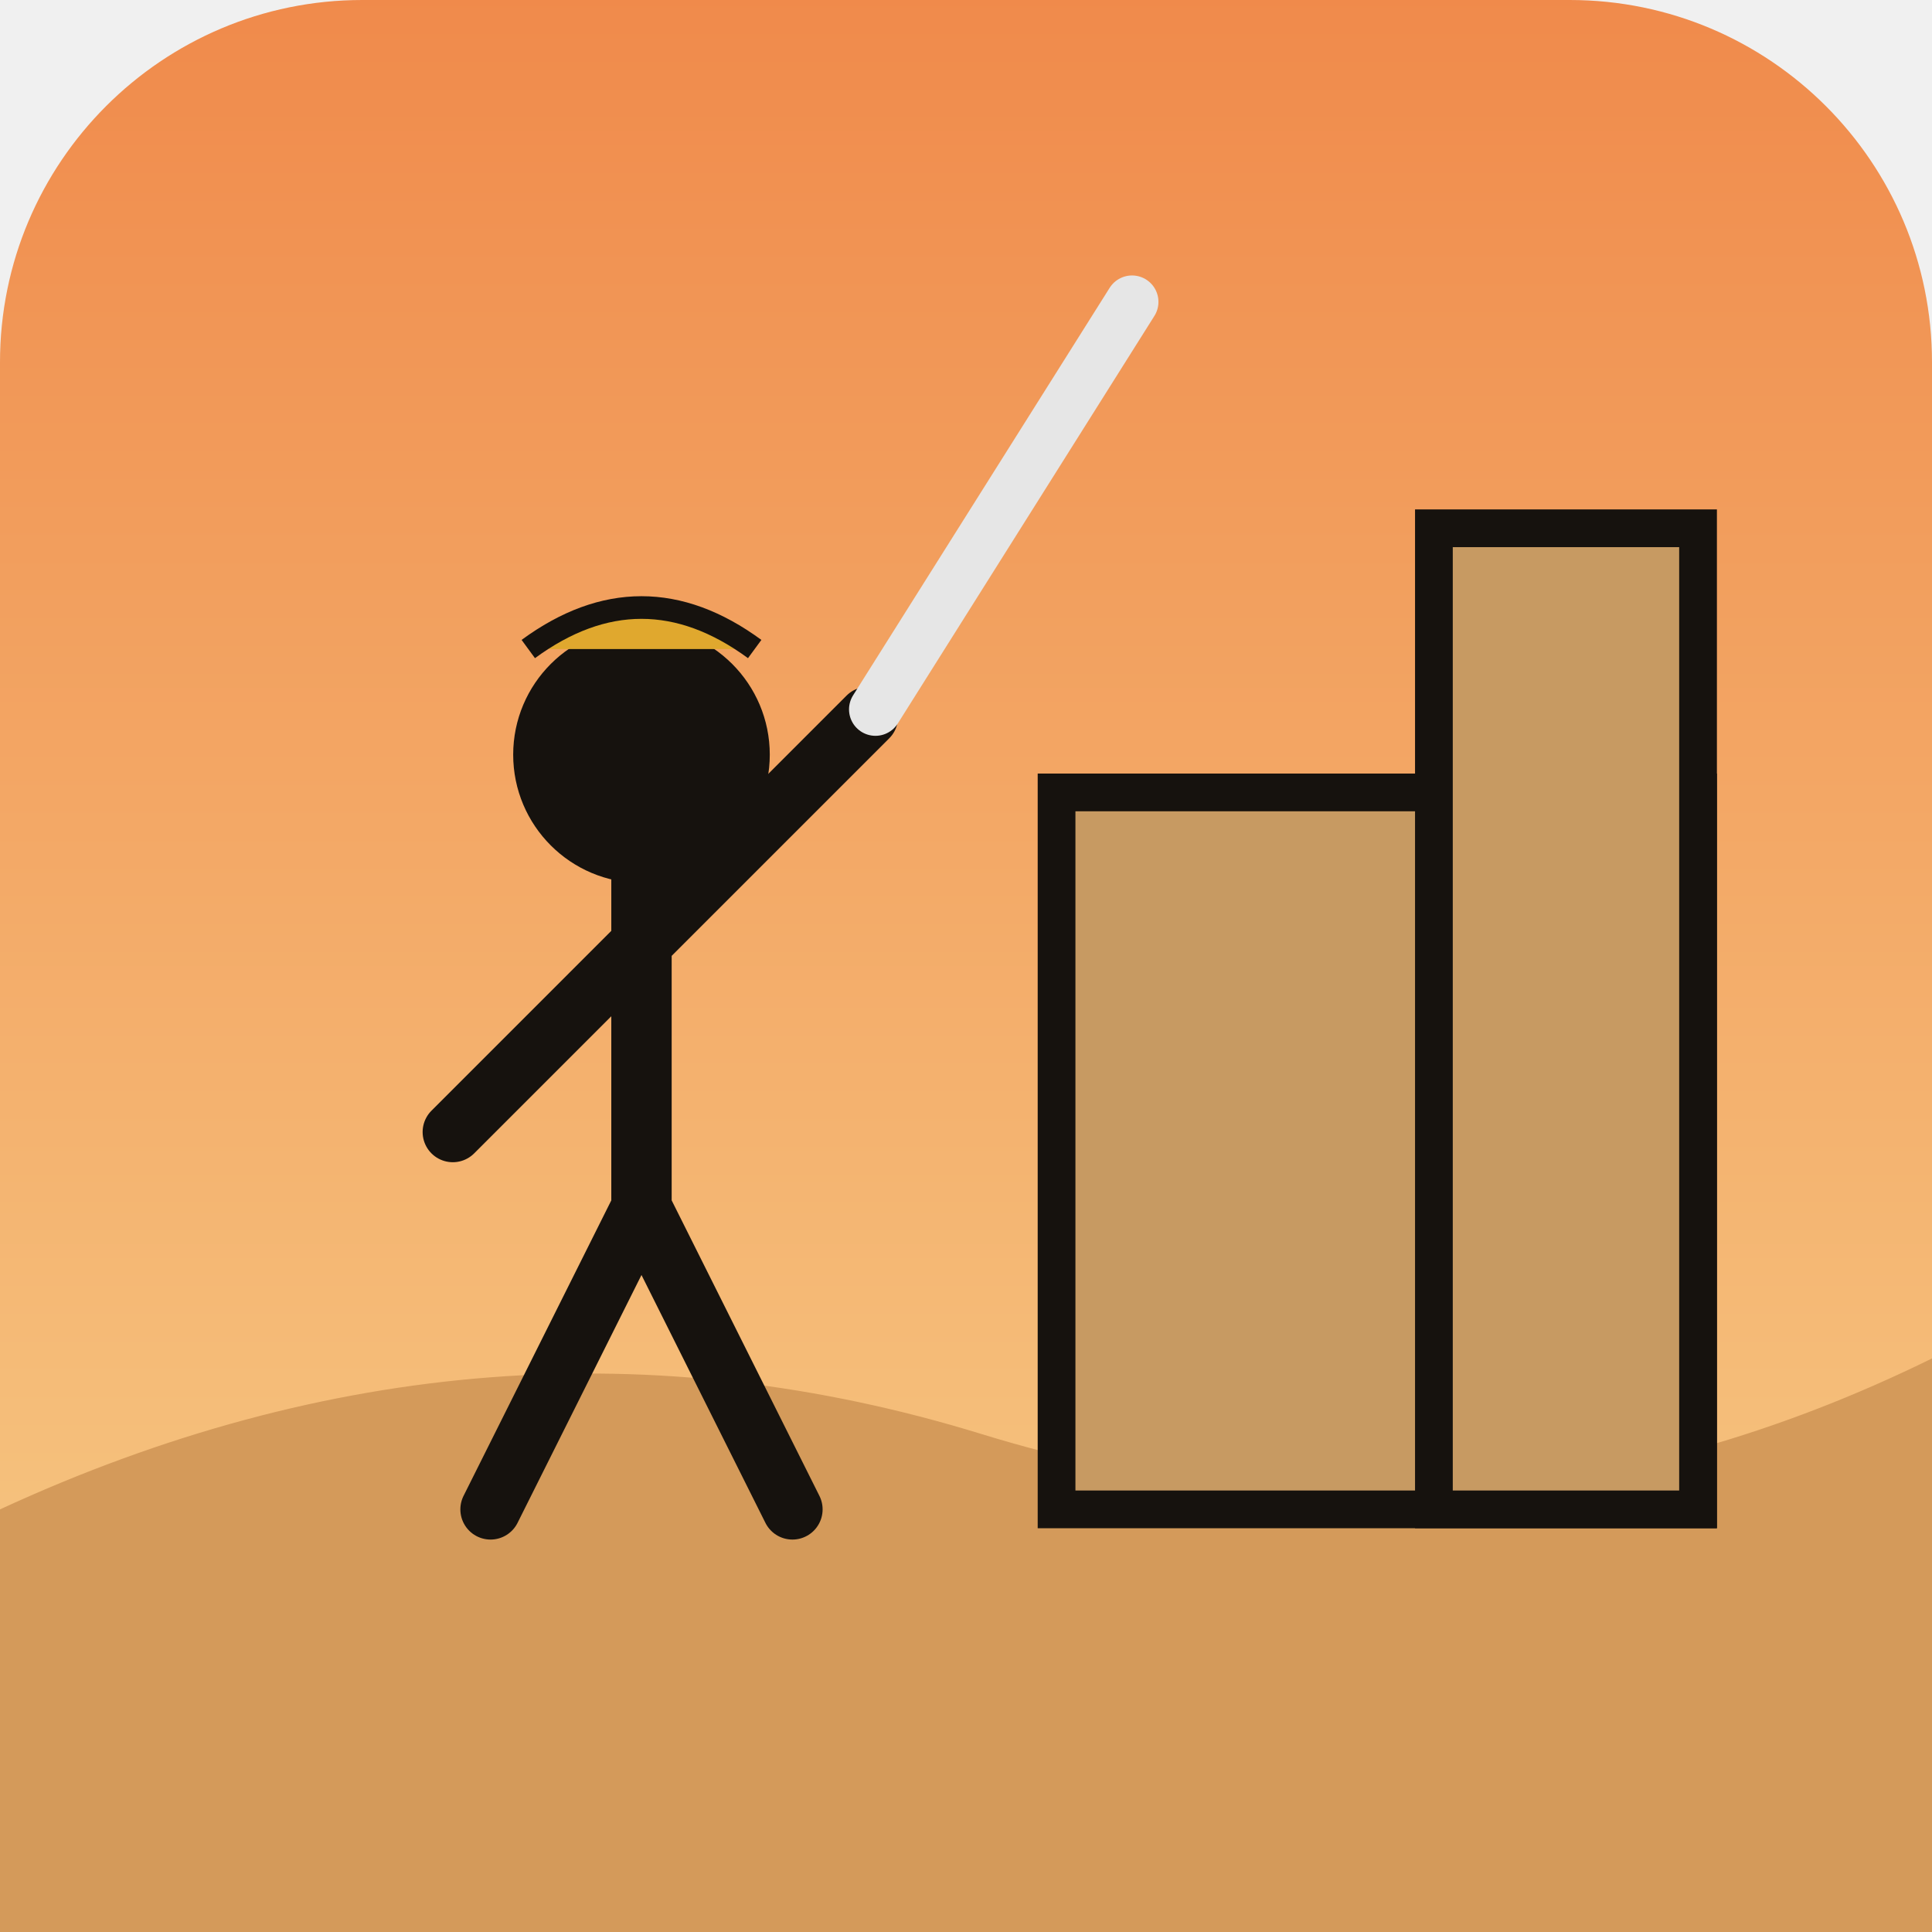
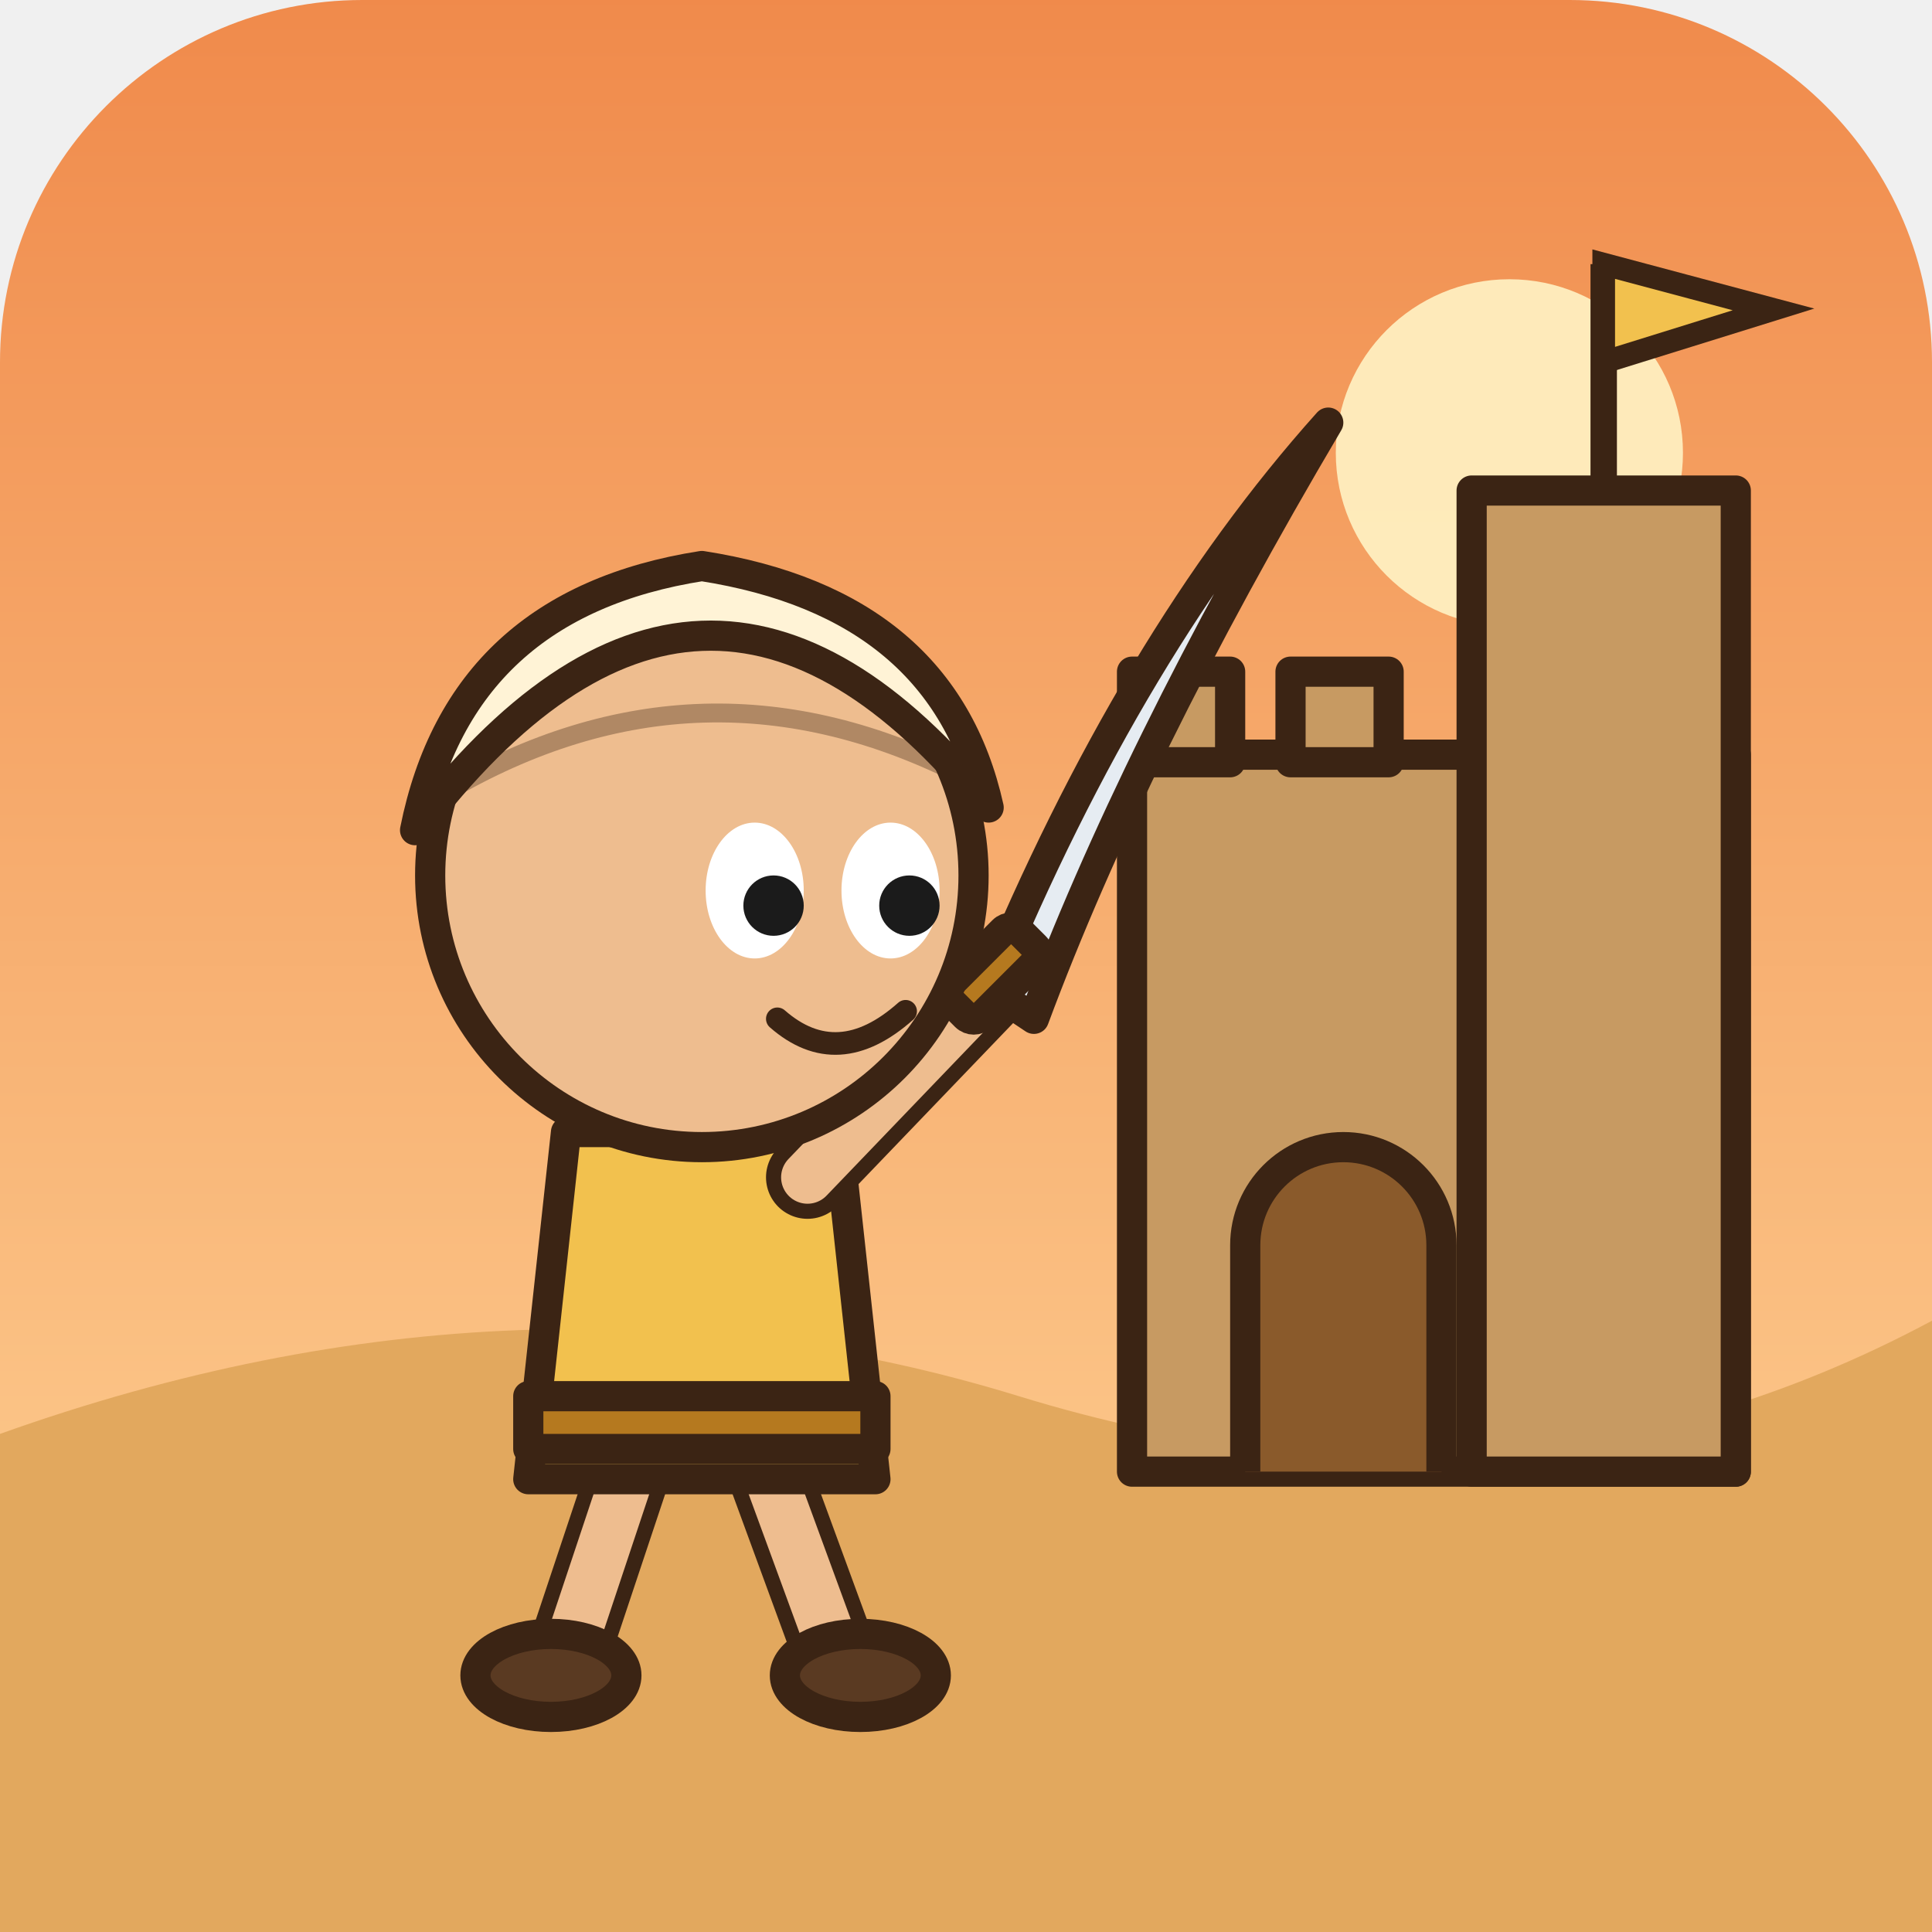
<svg xmlns="http://www.w3.org/2000/svg" viewBox="0 0 512 512">
  <defs>
-     <linearGradient id="s" x1="0" y1="0" x2="0" y2="1">
+     <linearGradient id="sky" x1="0" y1="0" x2="0" y2="1">
      <stop offset="0" stop-color="#f08a4b" />
-       <stop offset="1" stop-color="#f7d08a" />
+       <stop offset="1" stop-color="#ffd79a" />
    </linearGradient>
  </defs>
-   <rect width="512" height="512" rx="96" fill="url(#s)" />
-   <path d="M0 400 Q130 340 260 380 T512 360 V512 H0Z" fill="#d49a5a" />
-   <g fill="#c79a62" stroke="#16120e" stroke-width="10">
-     <rect x="280" y="210" width="170" height="190" />
-     <rect x="380" y="140" width="70" height="260" />
+   <rect width="512" height="512" rx="96" fill="url(#sky)" />
+   <circle cx="400" cy="120" r="46" fill="#fff3c4" opacity=".9" />
+   <path d="M0 380 Q140 330 270 370 T512 350 V512 H0Z" fill="#e2a85e" />
+   <g stroke="#3b2414" stroke-width="8" stroke-linejoin="round" fill="#c79a62">
+     <rect x="300" y="200" width="160" height="190" />
+     <rect x="390" y="130" width="70" height="260" />
+     <rect x="300" y="178" width="26" height="24" />
+     <rect x="342" y="178" width="26" height="24" />
+     <path d="M330 390 V330 a26 26 0 0 1 52 0 V390" fill="#8a5a2b" />
  </g>
-   <g stroke="#16120e" stroke-width="16" stroke-linecap="round" fill="none">
-     <circle cx="170" cy="200" r="26" fill="#16120e" />
-     <path d="M170 230 V320 M170 320 L130 400 M170 320 L210 400 M170 250 L120 300 M170 250 L230 190" />
+   <path d="M425 130 V70" stroke="#3b2414" stroke-width="7" />
+   <path d="M425 70 L470 82 L425 96Z" fill="#f2c14e" stroke="#3b2414" stroke-width="6" />
+   <g stroke="#3b2414" stroke-width="8" stroke-linejoin="round" stroke-linecap="round">
+     <path d="M170 380 L150 440" stroke-width="22" />
+     <path d="M200 380 L222 440" stroke-width="22" />
+     <path d="M170 380 L150 440" stroke="#eebd8f" stroke-width="14" />
+     <path d="M200 380 L222 440" stroke="#eebd8f" stroke-width="14" />
+     <ellipse cx="146" cy="444" rx="20" ry="11" fill="#5a3a22" />
+     <ellipse cx="228" cy="444" rx="20" ry="11" fill="#5a3a22" />
+     <path d="M150 300 H222 L232 392 H140Z" fill="#f2c14e" />
+     <rect x="140" y="370" width="92" height="14" fill="#b5791f" />
+     <path d="M214 312 L262 262" stroke-width="22" />
+     <path d="M214 312 L262 262" stroke="#eebd8f" stroke-width="14" />
+     <path d="M262 262 Q300 170 352 112 Q300 200 274 270Z" fill="#e6ecf2" />
+     <rect x="250" y="252" width="26" height="12" rx="3" fill="#b5791f" transform="rotate(-45 263 258)" />
+     <circle cx="186" cy="232" r="72" fill="#eebd8f" />
+     <path d="M110 220 Q186 120 262 214 Q250 160 186 150 Q122 160 110 220Z" fill="#fff3d6" />
+     <path d="M118 210 Q186 170 256 206" fill="none" stroke-width="5" opacity=".35" />
  </g>
-   <path d="M232 188 L300 80" stroke="#e6e6e6" stroke-width="14" stroke-linecap="round" />
-   <path d="M140 172 Q170 150 200 172" fill="#e0a82e" stroke="#16120e" stroke-width="6" />
+   <ellipse cx="200" cy="236" rx="13" ry="18" fill="#fff" />
+   <ellipse cx="236" cy="236" rx="13" ry="18" fill="#fff" />
+   <circle cx="205" cy="240" r="8" fill="#1b1b1b" />
+   <circle cx="241" cy="240" r="8" fill="#1b1b1b" />
+   <path d="M206 270 Q222 284 240 268" fill="none" stroke="#3b2414" stroke-width="6" stroke-linecap="round" />
</svg>
